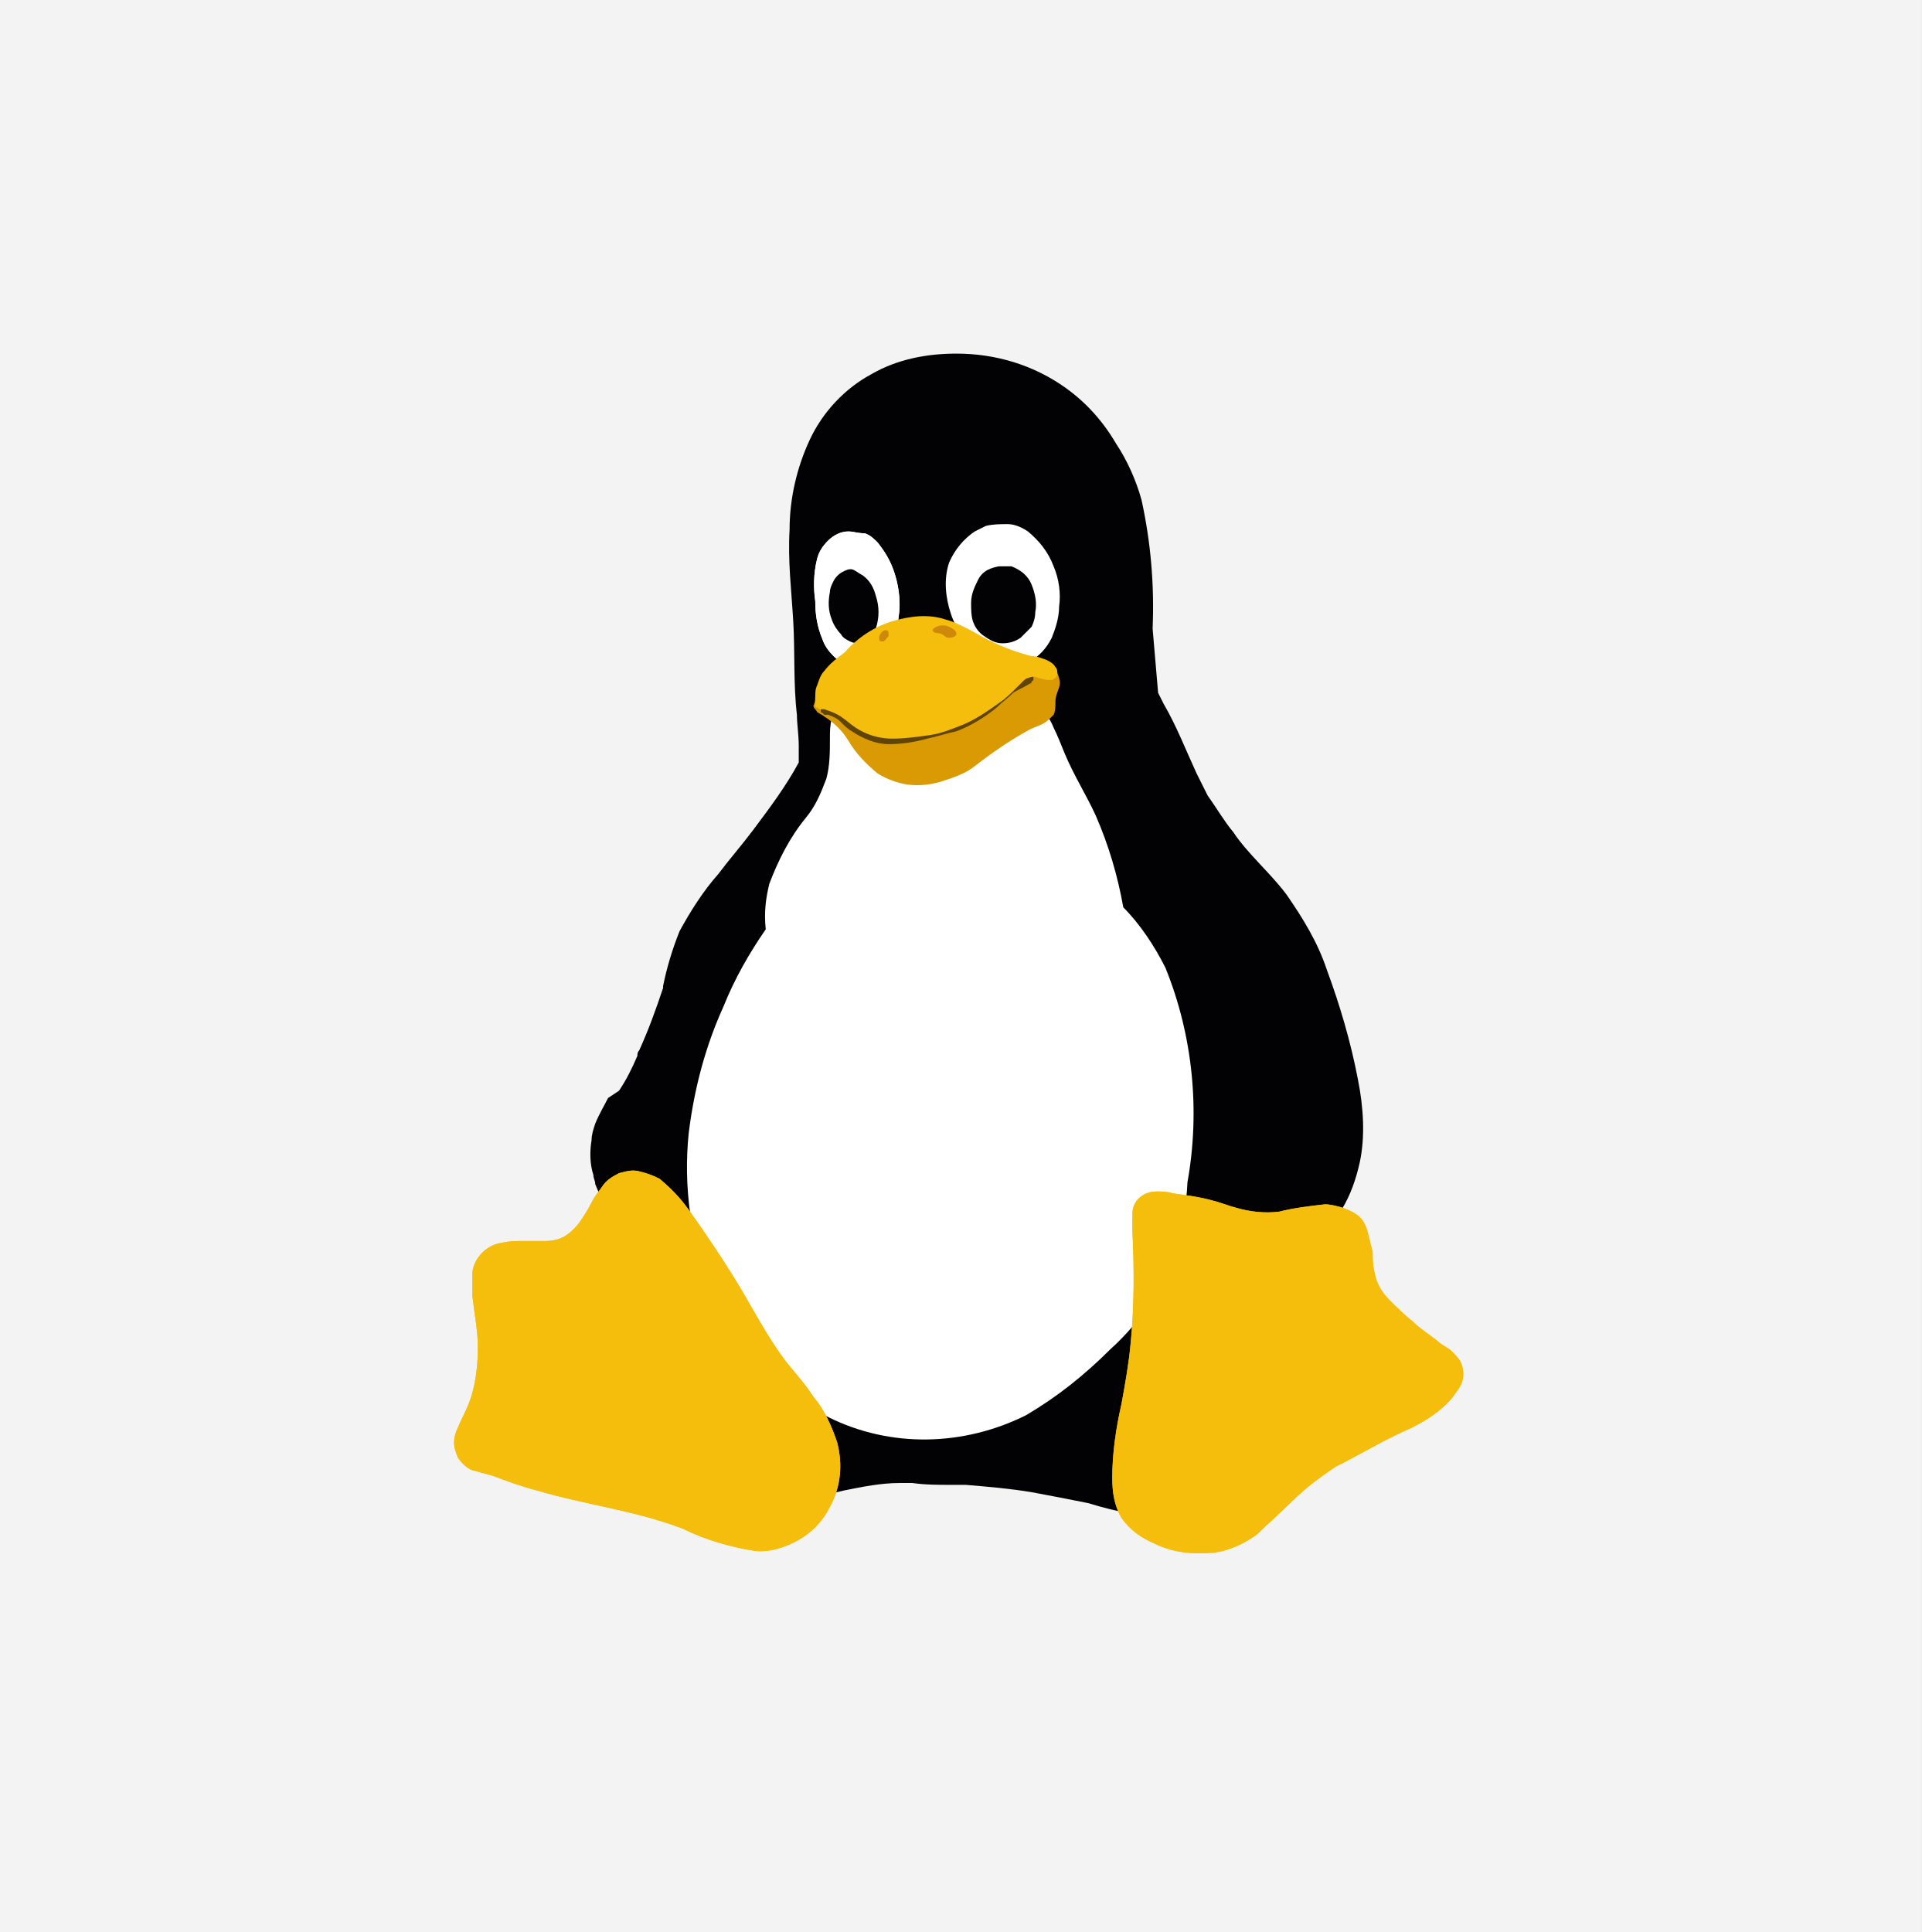
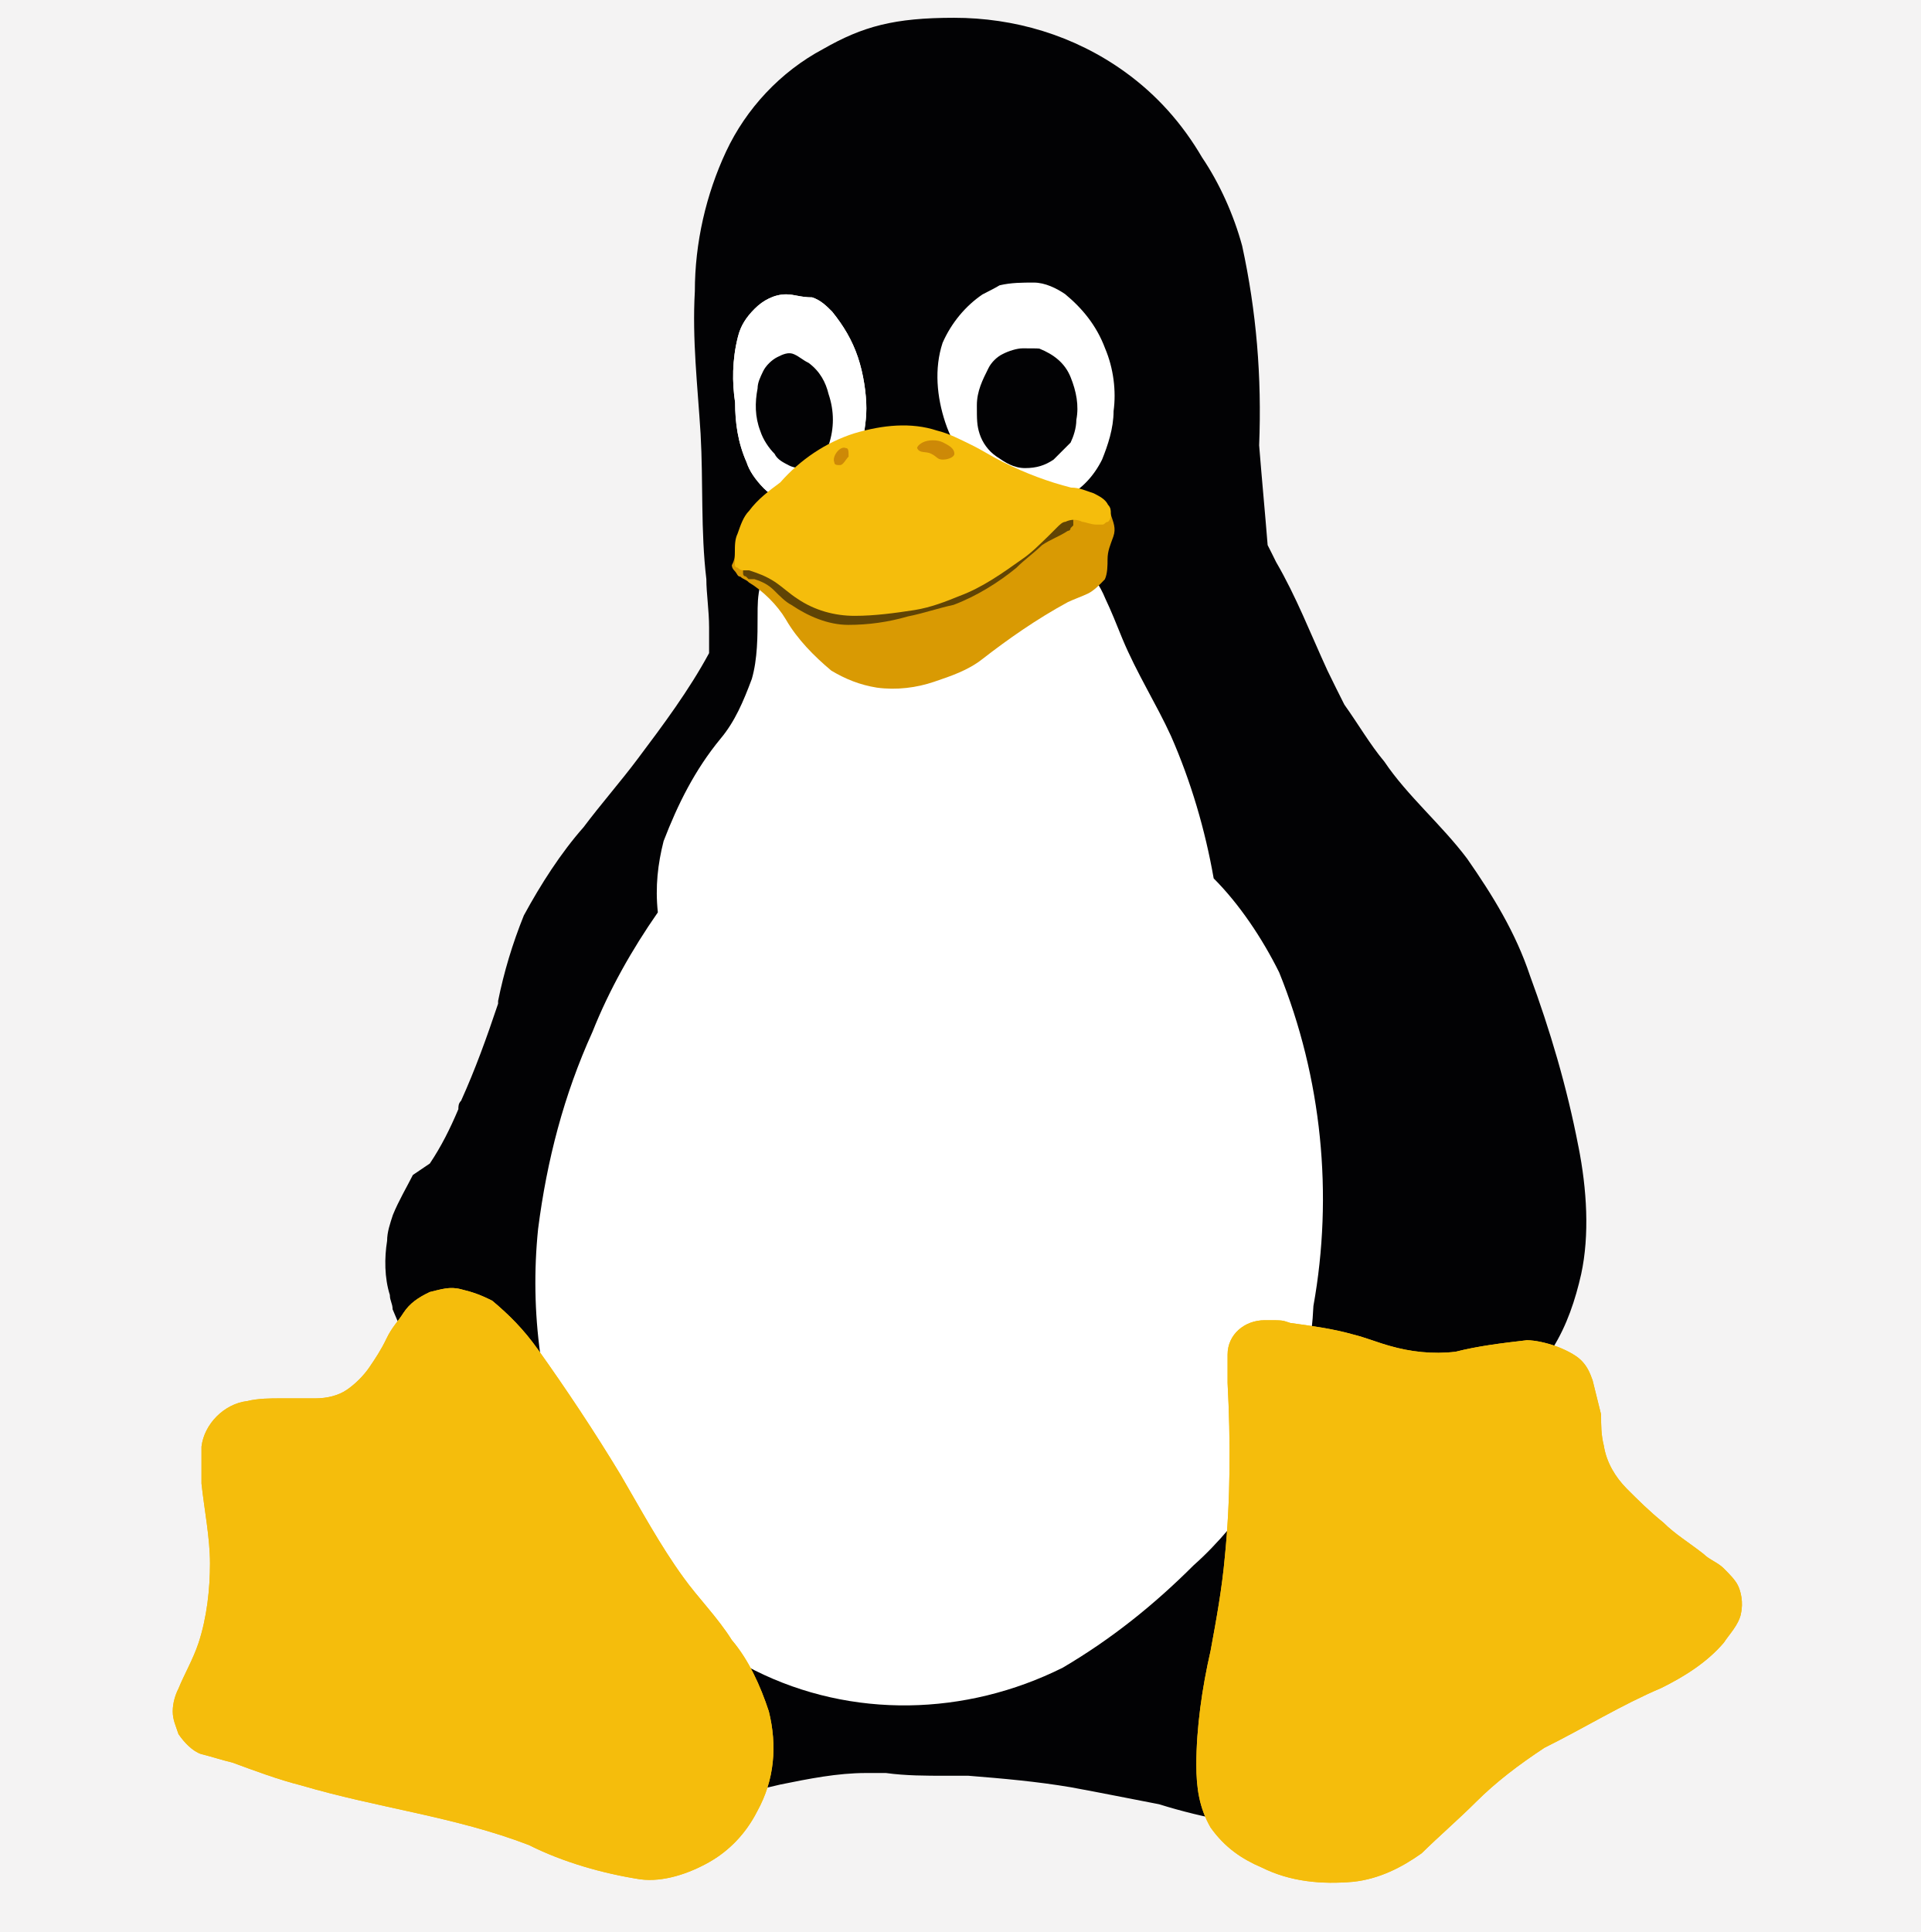
- <svg xmlns="http://www.w3.org/2000/svg" id="_图层_2" data-name="图层 2" viewBox="0 0 1089.8 1095.9">
+ <svg xmlns="http://www.w3.org/2000/svg" id="_图层_2" data-name="图层 2" viewBox="0 0 868.2 873.1">
  <defs>
    <style>
      .cls-1 {
+         fill: #f5bd0c;
+       }
+ 
+       .cls-1, .cls-2, .cls-3, .cls-4, .cls-5, .cls-6, .cls-7 {
+         stroke-width: 0px;
+       }
+ 
+       .cls-2 {
+         fill: #604405;
+       }
+ 
+       .cls-3 {
+         fill: #d99a03;
+       }
+ 
+       .cls-4 {
        fill: #020204;
      }

-       .cls-2 {
+       .cls-5 {
        fill: #f4f3f3;
      }

-       .cls-3 {
+       .cls-6 {
        fill: #fff;
      }

-       .cls-4 {
-         fill: #f5bd0c;
-       }
- 
-       .cls-5 {
-         fill: #d99a03;
-       }
- 
-       .cls-6 {
+       .cls-7 {
        fill: #cd8907;
-       }
- 
-       .cls-7 {
-         fill: #604405;
      }
    </style>
  </defs>
  <g id="logo">
-     <rect id="_背景" data-name="背景" class="cls-2" width="1089.8" height="1095.9" />
+     <rect id="_背景" data-name=" 背景" class="cls-5" width="868.2" height="873.1" />
    <g id="linux">
-       <path class="cls-3" d="m552.91,301.46c-6.24,4.16-11.44,10.4-14.56,17.68-3.12,9.36-2.08,19.76,1.04,29.12,3.12,9.36,9.36,17.68,16.64,23.92,4.16,3.12,8.32,5.2,13.52,5.2,5.2,1.04,10.4,0,14.56-2.08,5.2-3.12,9.36-7.28,12.48-13.52,2.08-5.2,4.16-11.44,4.16-17.68,1.04-7.28,0-15.6-3.12-22.88-3.12-8.32-8.32-14.56-14.56-19.76-3.12-2.08-7.28-4.16-11.44-4.16s-8.32,0-12.48,1.04c-2.08,1.04-4.16,2.08-6.24,3.12" />
-       <path class="cls-1" d="m770.27,612.42c-4.16-21.84-10.4-42.64-17.68-62.4-5.2-15.6-13.52-29.12-22.88-42.64-9.36-12.48-21.84-22.88-30.16-35.36-5.2-6.24-9.36-13.52-14.56-20.8-2.08-4.16-4.16-8.32-6.24-12.48-6.24-13.52-11.44-27.04-18.72-39.52-1.04-2.08-2.08-4.16-3.12-6.24-1.04-12.48-2.08-23.92-3.12-36.4,1.04-24.96-1.04-48.88-6.24-72.8-3.12-11.44-8.32-22.88-14.56-32.24-7.28-12.48-16.64-22.88-28.08-31.2-18.72-13.52-40.56-19.76-62.4-19.76-16.64,0-33.28,3.12-47.84,11.44-15.6,8.32-28.08,21.84-35.36,37.44-7.28,15.6-11.44,33.28-11.44,50.96-1.04,17.68,1.04,34.32,2.08,52,1.04,17.68,0,35.36,2.08,53.04,0,5.2,1.04,11.44,1.04,17.68v9.36c-7.28,13.52-16.64,26-26,38.48-6.24,8.32-13.52,16.64-19.76,24.96-8.32,9.36-15.6,20.8-21.84,32.24-4.16,10.4-7.28,20.8-9.36,31.2v1.04c-4.16,12.48-8.32,23.92-13.52,35.36-1.04,1.04-1.04,2.08-1.04,3.12-3.12,7.28-6.24,13.52-10.4,19.76l-6.24,4.16c-2.08,4.16-5.2,9.36-7.28,14.56-1.04,3.12-2.08,6.24-2.08,9.36-1.04,6.24-1.04,13.52,1.04,19.76,0,2.08,1.04,3.12,1.04,5.2,2.08,5.2,4.16,9.36,6.24,13.52,1.04,2.08,2.08,4.16,3.12,6.24l1.04,1.04c1.04,2.08,2.08,4.16,3.12,5.2h0c1.04,2.08,3.12,4.16,4.16,6.24h0c1.04,2.08,3.12,4.16,4.16,6.24,5.2,21.84,15.6,42.64,30.16,60.32-2.08,4.16-4.16,7.28-6.24,11.44-7.28,11.44-14.56,22.88-18.72,36.4-2.08,6.24-2.08,13.52-1.04,19.76,1.04,7.28,4.16,13.52,10.4,17.68,3.12,3.12,7.28,4.16,12.48,5.2,4.16,1.04,8.32,1.04,13.52,1.04,16.64-1.04,33.28-4.16,49.92-9.36,9.36-2.08,19.76-5.2,29.12-7.28,10.4-2.08,20.8-4.16,31.2-4.16h7.28c7.28,1.04,14.56,1.04,21.84,1.04h8.32c12.48,1.04,24.96,2.08,37.44,4.16,11.44,2.08,21.84,4.16,32.24,6.24,16.64,5.2,34.32,8.32,50.96,9.36,4.16,0,9.36,0,13.52-1.04,4.16-1.04,8.32-3.12,12.48-5.2,5.2-4.16,8.32-10.4,10.4-17.68,1.04-7.28,1.04-13.52-1.04-19.76-5.2-12.48-11.44-24.96-19.76-36.4-3.12-4.16-5.2-9.36-8.32-14.56,11.44-13.52,21.84-28.08,31.2-42.64,5.2,0,10.4,0,15.6-2.08,13.52-4.16,24.96-13.52,33.28-24.96,2.08-3.12,4.16-7.28,5.2-11.44,5.2-8.32,8.32-17.68,10.4-27.04,3.12-14.56,2.08-31.2-1.04-46.8h0Z" />
-       <path class="cls-3" d="m476.99,397.14c-2.08,3.12-4.16,6.24-5.2,10.4s-1.04,7.28-1.04,11.44c0,7.28,0,15.6-2.08,22.88-3.12,8.32-6.24,15.6-11.44,21.84-9.36,11.44-15.6,23.92-20.8,37.44-2.08,8.32-3.12,16.64-2.08,26-9.36,13.52-17.68,28.08-23.92,43.68-10.4,22.88-16.64,46.8-19.76,71.76-3.12,30.16,1.04,61.36,12.48,89.44,8.32,20.8,21.84,38.48,38.48,53.04,8.32,7.28,17.68,13.52,28.08,18.72,35.36,17.68,76.96,16.64,112.32-1.04,17.68-10.4,33.28-22.88,47.84-37.44,9.36-8.32,16.64-17.68,23.92-27.04,11.44-20.8,18.72-43.68,19.76-67.6,7.28-40.56,3.12-83.2-12.48-121.68-6.24-12.48-14.56-24.96-23.92-34.32-3.12-17.68-8.32-35.36-15.6-52-5.2-11.44-12.48-22.88-17.68-35.36-2.08-5.2-4.16-10.4-6.24-14.56-2.08-5.2-5.2-9.36-9.36-13.52-4.16-4.16-8.32-6.24-14.56-8.32-5.2-2.08-10.4-2.08-16.64-3.12-11.44-1.04-21.84,1.04-33.28,0-8.32,0-17.68-2.08-26-1.04-4.16,0-8.32,1.04-12.48,3.12-2.08,1.04-5.2,4.16-8.32,7.28m4.16-95.68c-4.16,0-8.32,2.08-11.44,5.2s-5.2,6.24-6.24,10.4c-2.08,8.32-2.08,16.64-1.04,23.92,0,7.28,1.04,14.56,4.16,21.84,1.04,3.12,3.12,6.24,6.24,9.36s6.24,4.16,9.36,5.2,7.28,1.04,10.4,0,6.24-3.12,8.32-5.2c3.12-4.16,6.24-8.32,7.28-13.52s2.08-10.4,2.08-15.6c0-6.24-1.04-12.48-3.12-18.72s-5.2-11.44-9.36-16.64c-2.08-2.08-4.16-4.16-7.28-5.2-4.16,0-6.24-1.04-9.36-1.04m71.76,0c-6.24,4.16-11.44,10.4-14.56,17.68-3.12,9.36-2.08,19.76,1.04,29.12,3.12,9.36,9.36,17.68,16.64,23.92,4.16,3.12,8.32,5.2,13.52,5.2,5.2,1.04,10.4,0,14.56-2.08,5.2-3.12,9.36-7.28,12.48-13.52,2.08-5.2,4.16-11.44,4.16-17.68,1.04-7.28,0-15.6-3.12-22.88-3.12-8.32-8.32-14.56-14.56-19.76-3.12-2.08-7.28-4.16-11.44-4.16s-8.32,0-12.48,1.04c-2.08,1.04-4.16,2.08-6.24,3.12" />
-       <path class="cls-1" d="m567.47,321.22c-2.08,0-5.2,1.04-7.28,2.08s-4.16,3.12-5.2,5.2c-2.08,4.16-4.16,8.32-4.16,13.52,0,3.12,0,7.28,1.04,10.4s3.12,6.24,6.24,8.32c3.12,2.08,6.24,4.16,10.4,4.16s7.28-1.04,10.4-3.12c2.08-2.08,4.16-4.16,6.24-6.24,1.04-2.08,2.08-5.2,2.08-8.32,1.04-5.2,0-10.4-2.08-15.6s-6.24-8.32-11.44-10.4c-1.04,0-3.12,0-6.24,0" />
-       <path class="cls-3" d="m481.15,301.46c-4.16,0-8.32,2.08-11.44,5.2s-5.2,6.24-6.24,10.4c-2.08,8.32-2.08,16.64-1.04,23.92,0,7.28,1.04,14.56,4.16,21.84,1.04,3.12,3.12,6.24,6.24,9.36s6.24,4.16,9.36,5.2,7.28,1.04,10.4,0,6.24-3.12,8.32-5.2c3.12-4.16,6.24-8.32,7.28-13.52s2.08-10.4,2.08-15.6c0-6.24-1.04-12.48-3.12-18.72s-5.2-11.44-9.36-16.64c-2.08-2.08-4.16-4.16-7.28-5.2-4.16,0-6.24-1.04-9.36-1.04" />
-       <path class="cls-1" d="m470.75,335.78c-1.04,5.2-1.04,10.4,1.04,15.6,1.04,3.12,3.12,6.24,5.2,8.32,1.04,2.08,3.12,3.12,5.2,4.16,2.08,1.04,4.16,1.04,6.24,1.04,2.08-1.04,4.16-2.08,5.2-3.12,1.04-2.08,2.08-3.12,3.12-5.2,2.08-6.24,2.08-12.48,0-18.72-1.04-4.16-3.12-8.32-7.28-11.44-2.08-1.04-3.12-2.08-5.2-3.12s-4.16,0-6.24,1.04-4.16,3.12-5.2,5.2-2.08,4.16-2.08,6.24" />
-       <path class="cls-5" d="m461.39,400.26q0,1.04,1.04,2.08c1.04,1.04,1.04,2.08,2.08,2.08,1.04,1.04,2.08,1.04,3.12,2.08,5.2,3.12,10.4,8.32,13.52,13.52,4.16,7.28,10.4,13.52,16.64,18.72,5.2,3.12,10.4,5.2,16.64,6.24,7.28,1.04,14.56,0,20.8-2.08s12.48-4.16,17.68-8.32c9.36-7.28,19.76-14.56,31.2-20.8,2.08-1.04,5.2-2.08,7.28-3.12s4.16-3.12,6.24-5.2c1.04-2.08,1.04-5.2,1.04-7.28,0-3.12,1.04-5.2,2.08-8.32s0-5.2-1.04-8.32c-1.04-2.08-3.12-4.16-5.2-5.2s-4.16-2.08-6.24-2.08c-4.16,0-9.36,1.04-13.52,1.04-6.24,1.04-12.48,0-18.72,0-7.28,0-15.6,2.08-22.88,2.08-8.32,0-17.68-1.04-26-1.04-4.16,0-7.28,0-11.44,1.04s-7.28,2.08-10.4,4.16-5.2,5.2-8.32,7.28c-1.04,1.04-3.12,2.08-4.16,3.12-2.08,1.04-3.12,1.04-5.2,1.04h-3.12c-1.04,0-1.04,1.04-1.04,1.04l-1.04,1.04c0,2.08,0,3.12-1.04,5.2" />
-       <path class="cls-7" d="m480.11,380.5c-3.12,2.08-6.24,4.16-9.36,6.24-2.08,1.04-3.12,2.08-4.16,4.16-1.04,1.04-1.04,2.08-1.04,4.16v8.32s0,1.04,1.04,1.04l1.04,1.04h2.08c3.12,1.04,5.2,2.08,7.28,4.16s4.16,4.16,6.24,5.2c6.24,4.16,13.52,7.28,20.8,7.28s14.56-1.04,21.84-3.12c5.2-1.04,11.44-3.12,16.64-4.16,8.32-3.12,16.64-8.32,22.88-13.52,3.12-3.12,6.24-5.2,9.36-8.32,3.12-2.08,6.24-3.12,9.36-5.2,0,0,1.04,0,1.04-1.04l1.04-1.04v-2.08q0-1.04-1.04-1.04l-1.04-1.04c-3.12-2.08-7.28-4.16-12.48-4.16-4.16,0-8.32,0-12.48-1.04-4.16-1.04-8.32-2.08-11.44-3.12-4.16-1.04-8.32-2.08-12.48-3.12-10.4-2.08-19.76-1.04-30.16,1.04-7.28,1.04-16.64,5.2-24.96,9.36" />
-       <path class="cls-4" d="m479.07,370.1c-4.16,3.12-8.32,6.24-11.44,10.4-2.08,2.08-3.12,5.2-4.16,8.32-1.04,2.08-1.04,4.16-1.04,7.28v4.16s0,1.04,1.04,1.04q1.04,1.04,2.08,1.04h2.08c3.12,1.04,6.24,2.08,9.36,4.16s5.2,4.16,8.32,6.24c6.24,4.16,13.52,6.24,20.8,6.24s14.56-1.04,21.84-2.08c6.24-1.04,11.44-3.12,16.64-5.2,8.32-3.12,15.6-8.32,22.88-13.52,3.12-2.08,6.24-5.2,9.36-8.32,1.04-1.04,2.08-2.08,3.12-3.12s2.08-2.08,3.12-2.08c2.08-1.04,4.16-1.04,6.24,0,1.04,0,3.12,1.04,5.2,1.04h2.08c1.04,0,1.04-1.04,2.08-1.04,1.04-1.04,1.04-2.08,1.04-3.12s0-2.08-1.04-3.12c-1.04-2.08-3.12-3.12-5.2-4.16-3.12-1.04-5.2-2.08-8.32-2.08-8.32-2.08-16.64-5.2-24.96-9.36-4.16-2.08-7.28-4.16-11.44-6.24-4.16-2.08-8.32-4.16-12.48-5.2-9.36-3.12-19.76-2.08-30.16,1.04-10.4,3.12-19.76,9.36-27.04,17.68" />
-       <path class="cls-6" d="m528.99,357.62c1.04,2.08,3.12,1.04,5.2,2.08s2.08,2.08,4.16,2.08,4.16-1.04,4.16-2.08c0-2.08-2.08-3.12-4.16-4.16s-5.2-1.04-7.28,0-2.08,2.08-2.08,2.08Zm-26,0c-2.08-1.04-5.2,3.12-4.16,5.2,0,1.04,1.04,1.04,2.08,1.04s2.08-2.08,3.12-3.12c0-2.08,0-3.12-1.04-3.12Z" />
-       <path class="cls-4" d="m829.55,782.98c-1.04,4.16-4.16,7.28-6.24,10.4-6.24,7.28-14.56,12.48-22.88,16.64-14.56,6.24-28.08,14.56-42.64,21.84-9.36,6.24-17.68,12.48-24.96,19.76-6.24,6.24-13.52,12.48-19.76,18.72-7.28,5.2-15.6,9.36-24.96,10.4-11.44,1.04-22.88,0-33.28-5.2-7.28-3.12-13.52-7.28-18.72-14.56-4.16-7.28-5.2-14.56-5.2-22.88,0-13.52,2.08-28.08,5.2-41.6,2.08-11.44,4.16-22.88,5.2-34.32,2.08-20.8,2.08-42.64,1.04-63.44v-10.4c0-7.28,6.24-12.48,13.52-12.48,3.12,0,6.24,0,9.36,1.04,7.28,1.04,15.6,2.08,22.88,4.16,4.16,1.04,9.36,3.12,13.52,4.16,7.28,2.08,15.6,3.12,23.92,2.08,8.32-2.08,16.64-3.12,26-4.16,3.12,0,7.28,1.04,10.4,2.08,3.12,1.04,7.28,3.12,9.36,5.2,2.08,2.08,3.12,4.16,4.16,7.28,1.04,4.16,2.08,8.32,3.12,12.48,0,4.16,0,7.28,1.04,11.44,1.04,6.24,4.16,11.44,8.32,15.6,4.16,4.16,8.32,8.32,13.52,12.48,4.16,4.16,9.36,7.28,14.56,11.44,2.08,2.08,5.2,3.12,7.28,5.2s4.16,4.16,5.2,6.24c1.04,2.08,2.08,6.24,1.04,10.4" />
-       <path class="cls-4" d="m829.55,782.98c-1.04,4.16-4.16,7.28-6.24,10.4-6.24,7.28-14.56,12.48-22.88,16.64-14.56,6.24-28.08,14.56-42.64,21.84-9.36,6.24-17.68,12.48-24.96,19.76-6.24,6.24-13.52,12.48-19.76,18.72-7.28,5.2-15.6,9.36-24.96,10.4-11.44,1.04-22.88,0-33.28-5.2-7.28-3.12-13.52-7.28-18.72-14.56-4.16-7.28-5.2-14.56-5.2-22.88,0-13.52,2.08-28.08,5.2-41.6,2.08-11.44,4.16-22.88,5.2-34.32,2.08-20.8,2.08-42.64,1.04-63.44v-10.4c0-7.28,6.24-12.48,13.52-12.48,3.12,0,6.24,0,9.36,1.04,7.28,1.04,15.6,2.08,22.88,4.16,4.16,1.04,9.36,3.12,13.52,4.16,7.28,2.08,15.6,3.12,23.92,2.08,8.32-2.08,16.64-3.12,26-4.16,3.12,0,7.28,1.04,10.4,2.08,3.12,1.04,7.28,3.12,9.36,5.2,2.08,2.08,3.12,4.16,4.16,7.28,1.04,4.16,2.08,8.32,3.12,12.48,0,4.16,0,7.28,1.04,11.44,1.04,6.24,4.16,11.44,8.32,15.6,4.16,4.16,8.32,8.32,13.52,12.48,4.16,4.16,9.36,7.28,14.56,11.44,2.08,2.08,5.2,3.12,7.28,5.2s4.16,4.16,5.2,6.24c1.04,2.08,2.08,6.24,1.04,10.4m-478.4-117.52c4.16-1.04,7.28-2.08,11.44-1.04,4.16,1.04,7.28,2.08,11.44,4.16,6.24,5.2,11.44,10.4,16.64,17.68,10.4,14.56,20.8,30.16,30.16,45.76,7.28,12.48,14.56,26,22.88,37.44,5.2,7.28,12.48,14.56,17.68,22.88,6.24,7.28,10.4,16.64,13.52,26,3.12,12.48,2.08,24.96-4.16,36.4-4.16,8.32-10.4,14.56-17.68,18.72s-16.64,7.28-24.96,6.24c-13.52-2.08-28.08-6.24-40.56-12.48-27.04-10.4-55.12-13.52-83.2-21.84-8.32-2.08-16.64-5.2-24.96-8.32-4.16-1.04-7.28-2.08-11.44-3.12-3.12-1.04-6.24-4.16-8.32-7.28-1.04-3.12-2.08-5.2-2.08-8.32s1.04-6.24,2.08-8.32c2.08-5.2,5.2-10.4,7.28-16.64,3.12-9.36,4.16-19.76,4.16-29.12s-2.08-19.76-3.12-29.12v-13.52c1.04-8.32,8.32-15.6,16.64-16.64,4.16-1.04,8.32-1.04,12.48-1.04h12.48c4.16,0,8.32-1.04,11.44-3.12,3.12-2.08,6.24-5.2,8.32-8.32,2.08-3.12,4.16-6.24,6.24-10.4,2.08-4.16,4.16-6.24,6.24-9.36,2.08-3.12,5.2-5.2,9.36-7.28" />
-       <path class="cls-4" d="m351.15,665.46c4.16-1.04,7.28-2.08,11.44-1.04,4.16,1.04,7.28,2.08,11.44,4.16,6.24,5.2,11.44,10.4,16.64,17.68,10.4,14.56,20.8,30.16,30.16,45.76,7.28,12.48,14.56,26,22.88,37.44,5.2,7.28,12.48,14.56,17.68,22.88,6.24,7.28,10.4,16.64,13.52,26,3.12,12.48,2.08,24.96-4.16,36.4-4.16,8.32-10.4,14.56-17.68,18.72s-16.64,7.28-24.96,6.24c-13.52-2.08-28.08-6.24-40.56-12.48-27.04-10.4-55.12-13.52-83.2-21.84-8.32-2.08-16.64-5.2-24.96-8.32-4.16-1.04-7.28-2.08-11.44-3.12-3.12-1.04-6.24-4.16-8.32-7.28-1.04-3.12-2.08-5.2-2.08-8.32s1.04-6.24,2.08-8.32c2.08-5.2,5.2-10.4,7.28-16.64,3.12-9.36,4.16-19.76,4.16-29.12s-2.08-19.76-3.12-29.12v-13.52c1.04-8.32,8.32-15.6,16.64-16.64,4.16-1.04,8.32-1.04,12.48-1.04h12.48c4.16,0,8.32-1.04,11.44-3.12,3.12-2.08,6.24-5.2,8.32-8.32,2.08-3.12,4.16-6.24,6.24-10.4,2.08-4.16,4.16-6.24,6.24-9.36,2.08-3.12,5.2-5.2,9.36-7.28" />
-       <path class="cls-4" d="m356.35,672.74c3.12-1.04,7.28-1.04,10.4-1.04s7.28,2.08,9.36,5.2c5.2,5.2,10.4,10.4,13.52,16.64,9.36,14.56,17.68,30.16,26,44.72,6.24,11.44,12.48,22.88,19.76,33.28,5.2,7.28,11.44,13.52,16.64,19.76,5.2,7.28,9.36,14.56,12.48,22.88,3.12,10.4,2.08,22.88-3.12,32.24-4.16,7.28-9.36,13.52-16.64,17.68-7.28,4.16-15.6,6.24-22.88,5.2-12.48-2.08-24.96-6.24-36.4-11.44-22.88-8.32-48.88-9.36-71.76-16.64-8.32-2.08-16.64-5.2-24.96-7.28-4.16-1.04-7.28-2.08-11.44-3.12-4.16-1.04-7.28-4.16-9.36-7.28-1.04-2.08-2.08-5.2-2.08-8.32s1.04-6.24,2.08-8.32c2.08-5.2,5.2-10.4,7.28-15.6,3.12-8.32,4.16-17.68,3.12-26-1.04-8.32-2.08-17.68-3.12-26,0-4.16,0-8.32,1.04-11.44,1.04-4.16,2.08-7.28,5.2-10.4s7.28-5.2,11.44-5.2,8.32-1.04,12.48,0c4.16,1.04,8.32,1.04,12.48,1.04,8.32,0,15.6-5.2,19.76-12.48,2.08-3.12,3.12-7.28,4.16-10.4,1.04-4.16,3.12-7.28,5.2-10.4,2.08-4.16,5.2-6.24,9.36-7.28" />
+       <path class="cls-6" d="M444.09,133.02c-7.68,5.2-14.12,12.88-18.08,21.92-3.84,11.64-2.6,24.52,1.24,36.04,3.84,11.64,11.64,21.92,20.56,29.6,5.2,3.84,10.28,6.44,16.72,6.44,6.44,1.24,12.88,0,18.08-2.6,6.44-3.84,11.64-9.04,15.48-16.72,2.6-6.44,5.2-14.12,5.2-21.92,1.24-9.04,0-19.32-3.84-28.36-3.84-10.28-10.28-18.08-18.08-24.52-3.84-2.6-9.04-5.2-14.12-5.2s-10.28,0-15.48,1.24c-2.48,1.49-5.08,2.72-7.68,4.09" />
+       <path class="cls-4" d="M713.37,518.11c-5.2-27-12.88-52.77-21.92-77.29-6.44-19.32-16.72-36.04-28.36-52.77-11.64-15.48-27-28.36-37.41-43.85-6.44-7.68-11.64-16.72-18.08-25.76-2.6-5.2-5.2-10.28-7.68-15.48-7.68-16.72-14.12-33.44-23.16-48.93-1.24-2.6-2.6-5.2-3.84-7.68-1.24-15.48-2.6-29.6-3.84-45.09,1.24-30.97-1.24-60.57-7.68-90.17-3.84-14.12-10.28-28.36-18.08-39.88-9.04-15.48-20.56-28.36-34.81-38.65-23.16-16.72-50.29-24.52-77.29-24.52s-41.25,3.84-59.21,14.12c-19.32,10.28-34.81,27-43.85,46.32-9.04,19.32-14.12,41.25-14.12,63.17-1.24,21.92,1.24,42.48,2.6,64.41,1.24,21.92,0,43.85,2.6,65.65,0,6.44,1.24,14.12,1.24,21.92v11.52c-9.04,16.72-20.56,32.2-32.2,47.69-7.68,10.28-16.72,20.56-24.52,30.97-10.28,11.64-19.32,25.76-27,39.88-5.2,12.88-9.04,25.76-11.64,38.65v1.24c-5.2,15.48-10.28,29.6-16.72,43.85-1.24,1.24-1.24,2.6-1.24,3.84-3.84,9.04-7.68,16.72-12.88,24.52l-7.68,5.2c-2.6,5.2-6.44,11.64-9.04,18.08-1.24,3.84-2.6,7.68-2.6,11.64-1.24,7.68-1.24,16.72,1.24,24.52,0,2.6,1.24,3.84,1.24,6.44,2.6,6.44,5.2,11.64,7.68,16.72,1.24,2.6,2.6,5.2,3.84,7.68l1.24,1.24c1.24,2.6,2.6,5.2,3.84,6.44h0c1.24,2.6,3.84,5.2,5.2,7.68h0c1.24,2.6,3.84,5.2,5.2,7.68,6.44,27,19.32,52.77,37.41,74.69-2.6,5.2-5.2,9.04-7.68,14.12-9.04,14.12-18.08,28.36-23.16,45.09-2.6,7.68-2.6,16.72-1.24,24.52,1.24,9.04,5.2,16.72,12.88,21.92,3.84,3.84,9.04,5.2,15.48,6.44,5.2,1.24,10.28,1.24,16.72,1.24,20.56-1.24,41.25-5.2,61.81-11.64,11.64-2.6,24.52-6.44,36.04-9.04,12.88-2.6,25.76-5.2,38.65-5.2h9.04c9.04,1.24,18.08,1.24,27,1.24h10.28c15.48,1.24,30.97,2.6,46.32,5.2,14.12,2.6,27,5.2,39.88,7.68,20.56,6.44,42.48,10.28,63.17,11.64,5.2,0,11.64,0,16.72-1.24,5.2-1.24,10.28-3.84,15.48-6.44,6.44-5.2,10.28-12.88,12.88-21.92,1.24-9.04,1.24-16.72-1.24-24.52-6.44-15.48-14.12-30.97-24.52-45.09-3.84-5.2-6.44-11.64-10.28-18.08,14.12-16.72,27-34.81,38.65-52.77,6.44,0,12.88,0,19.32-2.6,16.72-5.2,30.97-16.72,41.25-30.97,2.6-3.84,5.2-9.04,6.44-14.12,6.44-10.28,10.28-21.92,12.88-33.44,3.84-17.71,2.6-38.4-1.24-57.72h0Z" />
+       <path class="cls-6" d="M350.08,251.43c-2.6,3.84-5.2,7.68-6.44,12.88-1.24,5.2-1.24,9.04-1.24,14.12,0,9.04,0,19.32-2.6,28.36-3.84,10.28-7.68,19.32-14.12,27-11.64,14.12-19.32,29.6-25.76,46.32-2.6,10.28-3.84,20.56-2.6,32.2-11.64,16.72-21.92,34.81-29.6,54.13-12.88,28.36-20.56,57.97-24.52,88.93-3.84,37.41,1.24,76.05,15.48,110.73,10.28,25.76,27,47.69,47.69,65.65,10.28,9.04,21.92,16.72,34.81,23.16,43.85,21.92,95.37,20.56,139.1-1.24,21.92-12.88,41.25-28.36,59.21-46.32,11.64-10.28,20.56-21.92,29.6-33.44,14.12-25.76,23.16-54.13,24.52-83.73,9.04-50.29,3.84-103.05-15.48-150.74-7.68-15.48-18.08-30.97-29.6-42.48-3.84-21.92-10.28-43.85-19.32-64.41-6.44-14.12-15.48-28.36-21.92-43.85-2.6-6.44-5.2-12.88-7.68-18.08-2.6-6.44-6.44-11.64-11.64-16.72-5.2-5.2-10.28-7.68-18.08-10.28-6.44-2.6-12.88-2.6-20.56-3.84-14.12-1.24-27,1.24-41.25,0-10.28,0-21.92-2.6-32.2-1.24-5.2,0-10.28,1.24-15.48,3.84-2.6,1.36-6.44,5.2-10.28,9.04M355.28,133.02c-5.2,0-10.28,2.6-14.12,6.44-3.84,3.84-6.44,7.68-7.68,12.88-2.6,10.28-2.6,20.56-1.24,29.6,0,9.04,1.24,18.08,5.2,27,1.24,3.84,3.84,7.68,7.68,11.64,3.84,3.84,7.68,5.2,11.64,6.44,3.84,1.24,9.04,1.24,12.88,0s7.68-3.84,10.28-6.44c3.84-5.2,7.68-10.28,9.04-16.72,1.24-6.44,2.6-12.88,2.6-19.32s-1.24-15.48-3.84-23.16-6.44-14.12-11.64-20.56c-2.6-2.6-5.2-5.2-9.04-6.44-5.33,0-7.93-1.36-11.77-1.36M444.09,133.02c-7.68,5.2-14.12,12.88-18.08,21.92-3.84,11.64-2.6,24.52,1.24,36.04,3.84,11.64,11.64,21.92,20.56,29.6,5.2,3.84,10.28,6.44,16.72,6.44,6.44,1.24,12.88,0,18.08-2.6,6.44-3.84,11.64-9.04,15.48-16.72,2.6-6.44,5.2-14.12,5.2-21.92,1.24-9.04,0-19.32-3.84-28.36-3.84-10.28-10.28-18.08-18.08-24.52-3.84-2.6-9.04-5.2-14.12-5.2s-10.28,0-15.48,1.24c-2.48,1.49-5.08,2.72-7.68,4.09" />
+       <path class="cls-4" d="M462.18,157.42c-2.6,0-6.44,1.24-9.04,2.6-2.6,1.24-5.2,3.84-6.44,6.44-2.6,5.2-5.2,10.28-5.2,16.72s0,9.04,1.24,12.88,3.84,7.68,7.68,10.28c3.84,2.6,7.68,5.2,12.88,5.2s9.04-1.24,12.88-3.84c2.6-2.6,5.2-5.2,7.68-7.68,1.24-2.6,2.6-6.44,2.6-10.28,1.24-6.44,0-12.88-2.6-19.32s-7.68-10.28-14.12-12.88c-1.11-.12-3.72-.12-7.56-.12" />
+       <path class="cls-6" d="M355.28,133.02c-5.2,0-10.28,2.6-14.12,6.44-3.84,3.84-6.44,7.68-7.68,12.88-2.6,10.28-2.6,20.56-1.24,29.6,0,9.04,1.24,18.08,5.2,27,1.24,3.84,3.84,7.68,7.68,11.64,3.84,3.84,7.68,5.2,11.64,6.44,3.84,1.24,9.04,1.24,12.88,0s7.68-3.84,10.28-6.44c3.84-5.2,7.68-10.28,9.04-16.72,1.24-6.44,2.6-12.88,2.6-19.32s-1.24-15.48-3.84-23.16-6.44-14.12-11.64-20.56c-2.6-2.6-5.2-5.2-9.04-6.44-5.33,0-7.93-1.36-11.77-1.36" />
+       <path class="cls-4" d="M342.4,175.5c-1.24,6.44-1.24,12.88,1.24,19.32,1.24,3.84,3.84,7.68,6.44,10.28,1.24,2.6,3.84,3.84,6.44,5.2s5.2,1.24,7.68,1.24c2.6-1.24,5.2-2.6,6.44-3.84,1.24-2.6,2.6-3.84,3.84-6.44,2.6-7.68,2.6-15.48,0-23.16-1.24-5.2-3.84-10.28-9.04-14.12-2.6-1.24-3.84-2.6-6.44-3.84-2.6-1.24-5.2,0-7.68,1.24s-5.2,3.84-6.44,6.44-2.48,5.08-2.48,7.68" />
+       <path class="cls-3" d="M330.76,255.39c0,.87.37,1.73,1.24,2.6,1.24,1.24,1.24,2.6,2.6,2.6,1.24,1.24,2.6,1.24,3.84,2.6,6.44,3.84,12.88,10.28,16.72,16.72,5.2,9.04,12.88,16.72,20.56,23.16,6.44,3.84,12.88,6.44,20.56,7.68,9.04,1.24,18.08,0,25.76-2.6s15.48-5.2,21.92-10.28c11.64-9.04,24.52-18.08,38.65-25.76,2.6-1.24,6.44-2.6,9.04-3.84s5.2-3.84,7.68-6.44c1.24-2.6,1.24-6.44,1.24-9.04,0-3.84,1.24-6.44,2.6-10.28s0-6.44-1.24-10.28c-1.24-2.6-3.84-5.2-6.44-6.44s-5.2-2.6-7.68-2.6c-5.2,0-11.64,1.24-16.72,1.24-7.68,1.24-15.48,0-23.16,0s-19.32,2.6-28.36,2.6-21.92-1.24-32.2-1.24-9.04,0-14.12,1.24c-5.2,1.24-9.04,2.6-12.88,5.2-3.84,2.6-6.44,6.44-10.28,9.04-1.24,1.24-3.84,2.6-5.2,3.84-2.6,1.24-3.84,1.24-6.44,1.24h-3.84c-1.24,0-1.24,1.24-1.24,1.24l-1.24,1.24c0,2.6,0,3.96-1.36,6.56" />
+       <path class="cls-2" d="M353.92,230.87c-3.84,2.6-7.68,5.2-11.64,7.68-2.6,1.24-3.84,2.6-5.2,5.2-1.24,1.24-1.24,2.6-1.24,5.2v10.28s0,1.24,1.24,1.24l1.24,1.24h2.6c3.84,1.24,6.44,2.6,9.04,5.2s5.2,5.2,7.68,6.44c7.68,5.2,16.72,9.04,25.76,9.04s18.08-1.24,27-3.84c6.44-1.24,14.12-3.84,20.56-5.2,10.28-3.84,20.56-10.28,28.36-16.72,3.84-3.84,7.68-6.44,11.64-10.28,3.84-2.6,7.68-3.84,11.64-6.44,0,0,1.24,0,1.24-1.24l1.24-1.24v-2.6c0-1.36,0-1.24-1.24-1.24l-1.24-1.24c-3.84-2.6-9.04-5.2-15.48-5.2s-10.28,0-15.48-1.24-10.28-2.6-14.12-3.84c-5.2-1.24-10.28-2.6-15.48-3.84-12.88-2.6-24.52-1.24-37.41,1.24-8.79,1.11-20.44,6.19-30.72,11.4" />
+       <path class="cls-1" d="M352.68,217.99c-5.2,3.84-10.28,7.68-14.12,12.88-2.6,2.6-3.84,6.44-5.2,10.28-1.24,2.6-1.24,5.2-1.24,9.04v5.08s0,1.24,1.24,1.24c.87.87,1.73,1.24,2.6,1.24h2.6c3.84,1.24,7.68,2.6,11.64,5.2,3.84,2.6,6.44,5.2,10.28,7.68,7.68,5.2,16.72,7.68,25.76,7.68s18.08-1.24,27-2.6c7.68-1.24,14.12-3.84,20.56-6.44,10.28-3.84,19.32-10.28,28.36-16.72,3.84-2.6,7.68-6.44,11.64-10.28,1.24-1.24,2.6-2.6,3.84-3.84s2.6-2.6,3.84-2.6c2.6-1.24,5.2-1.24,7.68,0,1.24,0,3.84,1.24,6.44,1.24h2.6c1.24,0,1.24-1.24,2.6-1.24,1.24-1.24,1.24-2.6,1.24-3.84s0-2.6-1.24-3.84c-1.24-2.6-3.84-3.84-6.44-5.2-3.84-1.24-6.44-2.6-10.28-2.6-10.28-2.6-20.56-6.44-30.97-11.64-5.2-2.6-9.04-5.2-14.12-7.68s-10.28-5.2-15.48-6.44c-11.64-3.84-24.52-2.6-37.41,1.24-12.88,4.09-24.4,11.89-33.44,22.17" />
+       <path class="cls-7" d="M414.49,202.5c1.24,2.6,3.84,1.24,6.44,2.6,2.6,1.24,2.6,2.6,5.2,2.6s5.2-1.24,5.2-2.6c0-2.6-2.6-3.84-5.2-5.2-2.6-1.24-6.44-1.24-9.04,0-2.6,1.36-2.6,2.6-2.6,2.6h0ZM382.29,202.5c-2.6-1.24-6.44,3.84-5.2,6.44,0,1.24,1.24,1.24,2.6,1.24s2.6-2.6,3.84-3.84c0-2.48,0-3.84-1.24-3.84h0Z" />
+       <path class="cls-1" d="M786.82,729.41c-1.24,5.2-5.2,9.04-7.68,12.88-7.68,9.04-18.08,15.48-28.36,20.56-18.08,7.68-34.81,18.08-52.77,27-11.64,7.68-21.92,15.48-30.97,24.52-7.68,7.68-16.72,15.48-24.52,23.16-9.04,6.44-19.32,11.64-30.97,12.88-14.12,1.24-28.36,0-41.25-6.44-9.04-3.84-16.72-9.04-23.16-18.08-5.2-9.04-6.44-18.08-6.44-28.36,0-16.72,2.6-34.81,6.44-51.53,2.6-14.12,5.2-28.36,6.44-42.48,2.6-25.76,2.6-52.77,1.24-78.53v-12.88c0-9.04,7.68-15.48,16.72-15.48s7.68,0,11.64,1.24c9.04,1.24,19.32,2.6,28.36,5.2,5.2,1.24,11.64,3.84,16.72,5.2,9.04,2.6,19.32,3.84,29.6,2.6,10.28-2.6,20.56-3.84,32.2-5.2,3.84,0,9.04,1.24,12.88,2.6s9.04,3.84,11.64,6.44,3.84,5.2,5.2,9.04c1.24,5.2,2.6,10.28,3.84,15.48,0,5.2,0,9.04,1.24,14.12,1.24,7.68,5.2,14.12,10.28,19.32,5.2,5.2,10.28,10.28,16.72,15.48,5.2,5.2,11.64,9.04,18.08,14.12,2.6,2.6,6.44,3.84,9.04,6.44s5.2,5.2,6.44,7.68c1.36,2.72,2.6,7.8,1.36,13.01" />
+       <path class="cls-1" d="M786.82,729.41c-1.24,5.2-5.2,9.04-7.68,12.88-7.68,9.04-18.08,15.48-28.36,20.56-18.08,7.68-34.81,18.08-52.77,27-11.64,7.68-21.92,15.48-30.97,24.52-7.68,7.68-16.72,15.48-24.52,23.16-9.04,6.44-19.32,11.64-30.97,12.88-14.12,1.24-28.36,0-41.25-6.44-9.04-3.84-16.72-9.04-23.16-18.08-5.2-9.04-6.44-18.08-6.44-28.36,0-16.72,2.6-34.81,6.44-51.53,2.6-14.12,5.2-28.36,6.44-42.48,2.6-25.76,2.6-52.77,1.24-78.53v-12.88c0-9.04,7.68-15.48,16.72-15.48s7.68,0,11.64,1.24c9.04,1.24,19.32,2.6,28.36,5.2,5.2,1.24,11.64,3.84,16.72,5.2,9.04,2.6,19.32,3.84,29.6,2.6,10.28-2.6,20.56-3.84,32.2-5.2,3.84,0,9.04,1.24,12.88,2.6s9.04,3.84,11.64,6.44,3.84,5.2,5.2,9.04c1.24,5.2,2.6,10.28,3.84,15.48,0,5.2,0,9.04,1.24,14.12,1.24,7.68,5.2,14.12,10.28,19.32,5.2,5.2,10.28,10.28,16.72,15.48,5.2,5.2,11.64,9.04,18.08,14.12,2.6,2.6,6.44,3.84,9.04,6.44s5.2,5.2,6.44,7.68c1.36,2.72,2.6,7.8,1.36,13.01M194.26,583.88c5.2-1.24,9.04-2.6,14.12-1.24,5.2,1.24,9.04,2.6,14.12,5.2,7.68,6.44,14.12,12.88,20.56,21.92,12.88,18.08,25.76,37.41,37.41,56.73,9.04,15.48,18.08,32.2,28.36,46.32,6.44,9.04,15.48,18.08,21.92,28.36,7.68,9.04,12.88,20.56,16.72,32.2,3.84,15.48,2.6,30.97-5.2,45.09-5.2,10.28-12.88,18.08-21.92,23.16-9.04,5.08-20.56,9.04-30.97,7.68-16.72-2.6-34.81-7.68-50.29-15.48-33.44-12.88-68.25-16.72-103.05-27-10.28-2.6-20.56-6.44-30.97-10.28-5.2-1.24-9.04-2.6-14.12-3.84-3.84-1.24-7.68-5.2-10.28-9.04-1.24-3.84-2.6-6.44-2.6-10.28s1.24-7.68,2.6-10.28c2.6-6.44,6.44-12.88,9.04-20.56,3.84-11.64,5.2-24.52,5.2-36.04s-2.6-24.52-3.84-36.04v-16.72c1.24-10.28,10.28-19.32,20.56-20.56,5.2-1.24,10.28-1.24,15.48-1.24h15.48c5.2,0,10.28-1.24,14.12-3.84,3.84-2.6,7.68-6.44,10.28-10.28s5.2-7.68,7.68-12.88,5.2-7.68,7.68-11.64c2.85-4.34,6.69-6.94,11.89-9.41" />
+       <path class="cls-1" d="M194.26,583.88c5.2-1.24,9.04-2.6,14.12-1.24,5.2,1.24,9.04,2.6,14.12,5.2,7.68,6.44,14.12,12.88,20.56,21.92,12.88,18.08,25.76,37.41,37.41,56.73,9.04,15.48,18.08,32.2,28.36,46.32,6.44,9.04,15.48,18.08,21.92,28.36,7.68,9.04,12.88,20.56,16.72,32.2,3.84,15.48,2.6,30.97-5.2,45.09-5.2,10.28-12.88,18.08-21.92,23.16-9.04,5.08-20.56,9.04-30.97,7.68-16.72-2.6-34.81-7.68-50.29-15.48-33.44-12.88-68.25-16.72-103.05-27-10.28-2.6-20.56-6.44-30.97-10.28-5.2-1.24-9.04-2.6-14.12-3.84-3.84-1.24-7.68-5.2-10.28-9.04-1.24-3.84-2.6-6.44-2.6-10.28s1.24-7.68,2.6-10.28c2.6-6.44,6.44-12.88,9.04-20.56,3.84-11.64,5.2-24.52,5.2-36.04s-2.6-24.52-3.84-36.04v-16.72c1.24-10.28,10.28-19.32,20.56-20.56,5.2-1.24,10.28-1.24,15.48-1.24h15.48c5.2,0,10.28-1.24,14.12-3.84,3.84-2.6,7.68-6.44,10.28-10.28s5.2-7.68,7.68-12.88,5.2-7.68,7.68-11.64c2.85-4.34,6.69-6.94,11.89-9.41" />
+       <path class="cls-1" d="M200.7,592.79c3.84-1.24,9.04-1.24,12.88-1.24s9.04,2.6,11.64,6.44c6.44,6.44,12.88,12.88,16.72,20.56,11.64,18.08,21.92,37.41,32.2,55.37,7.68,14.12,15.48,28.36,24.52,41.25,6.44,9.04,14.12,16.72,20.56,24.52,6.44,9.04,11.64,18.08,15.48,28.36,3.84,12.88,2.6,28.36-3.84,39.88-5.2,9.04-11.64,16.72-20.56,21.92-9.04,5.2-19.32,7.68-28.36,6.44-15.48-2.6-30.97-7.68-45.09-14.12-28.36-10.28-60.57-11.64-88.93-20.56-10.28-2.6-20.56-6.44-30.97-9.04-5.2-1.24-9.04-2.6-14.12-3.84-5.2-1.24-9.04-5.2-11.64-9.04-1.24-2.6-2.6-6.44-2.6-10.28s1.24-7.68,2.6-10.28c2.6-6.44,6.44-12.88,9.04-19.32,3.84-10.28,5.2-21.92,3.84-32.2-1.24-10.28-2.6-21.92-3.84-32.2,0-5.2,0-10.28,1.24-14.12,1.24-5.2,2.6-9.04,6.44-12.88s9.04-6.44,14.12-6.44,10.28-1.24,15.48,0,10.28,1.24,15.48,1.24c10.28,0,19.32-6.44,24.52-15.48,2.6-3.84,3.84-9.04,5.2-12.88,1.24-5.2,3.84-9.04,6.44-12.88,2.48-5.2,6.32-7.8,11.52-9.17" />
    </g>
  </g>
</svg>
